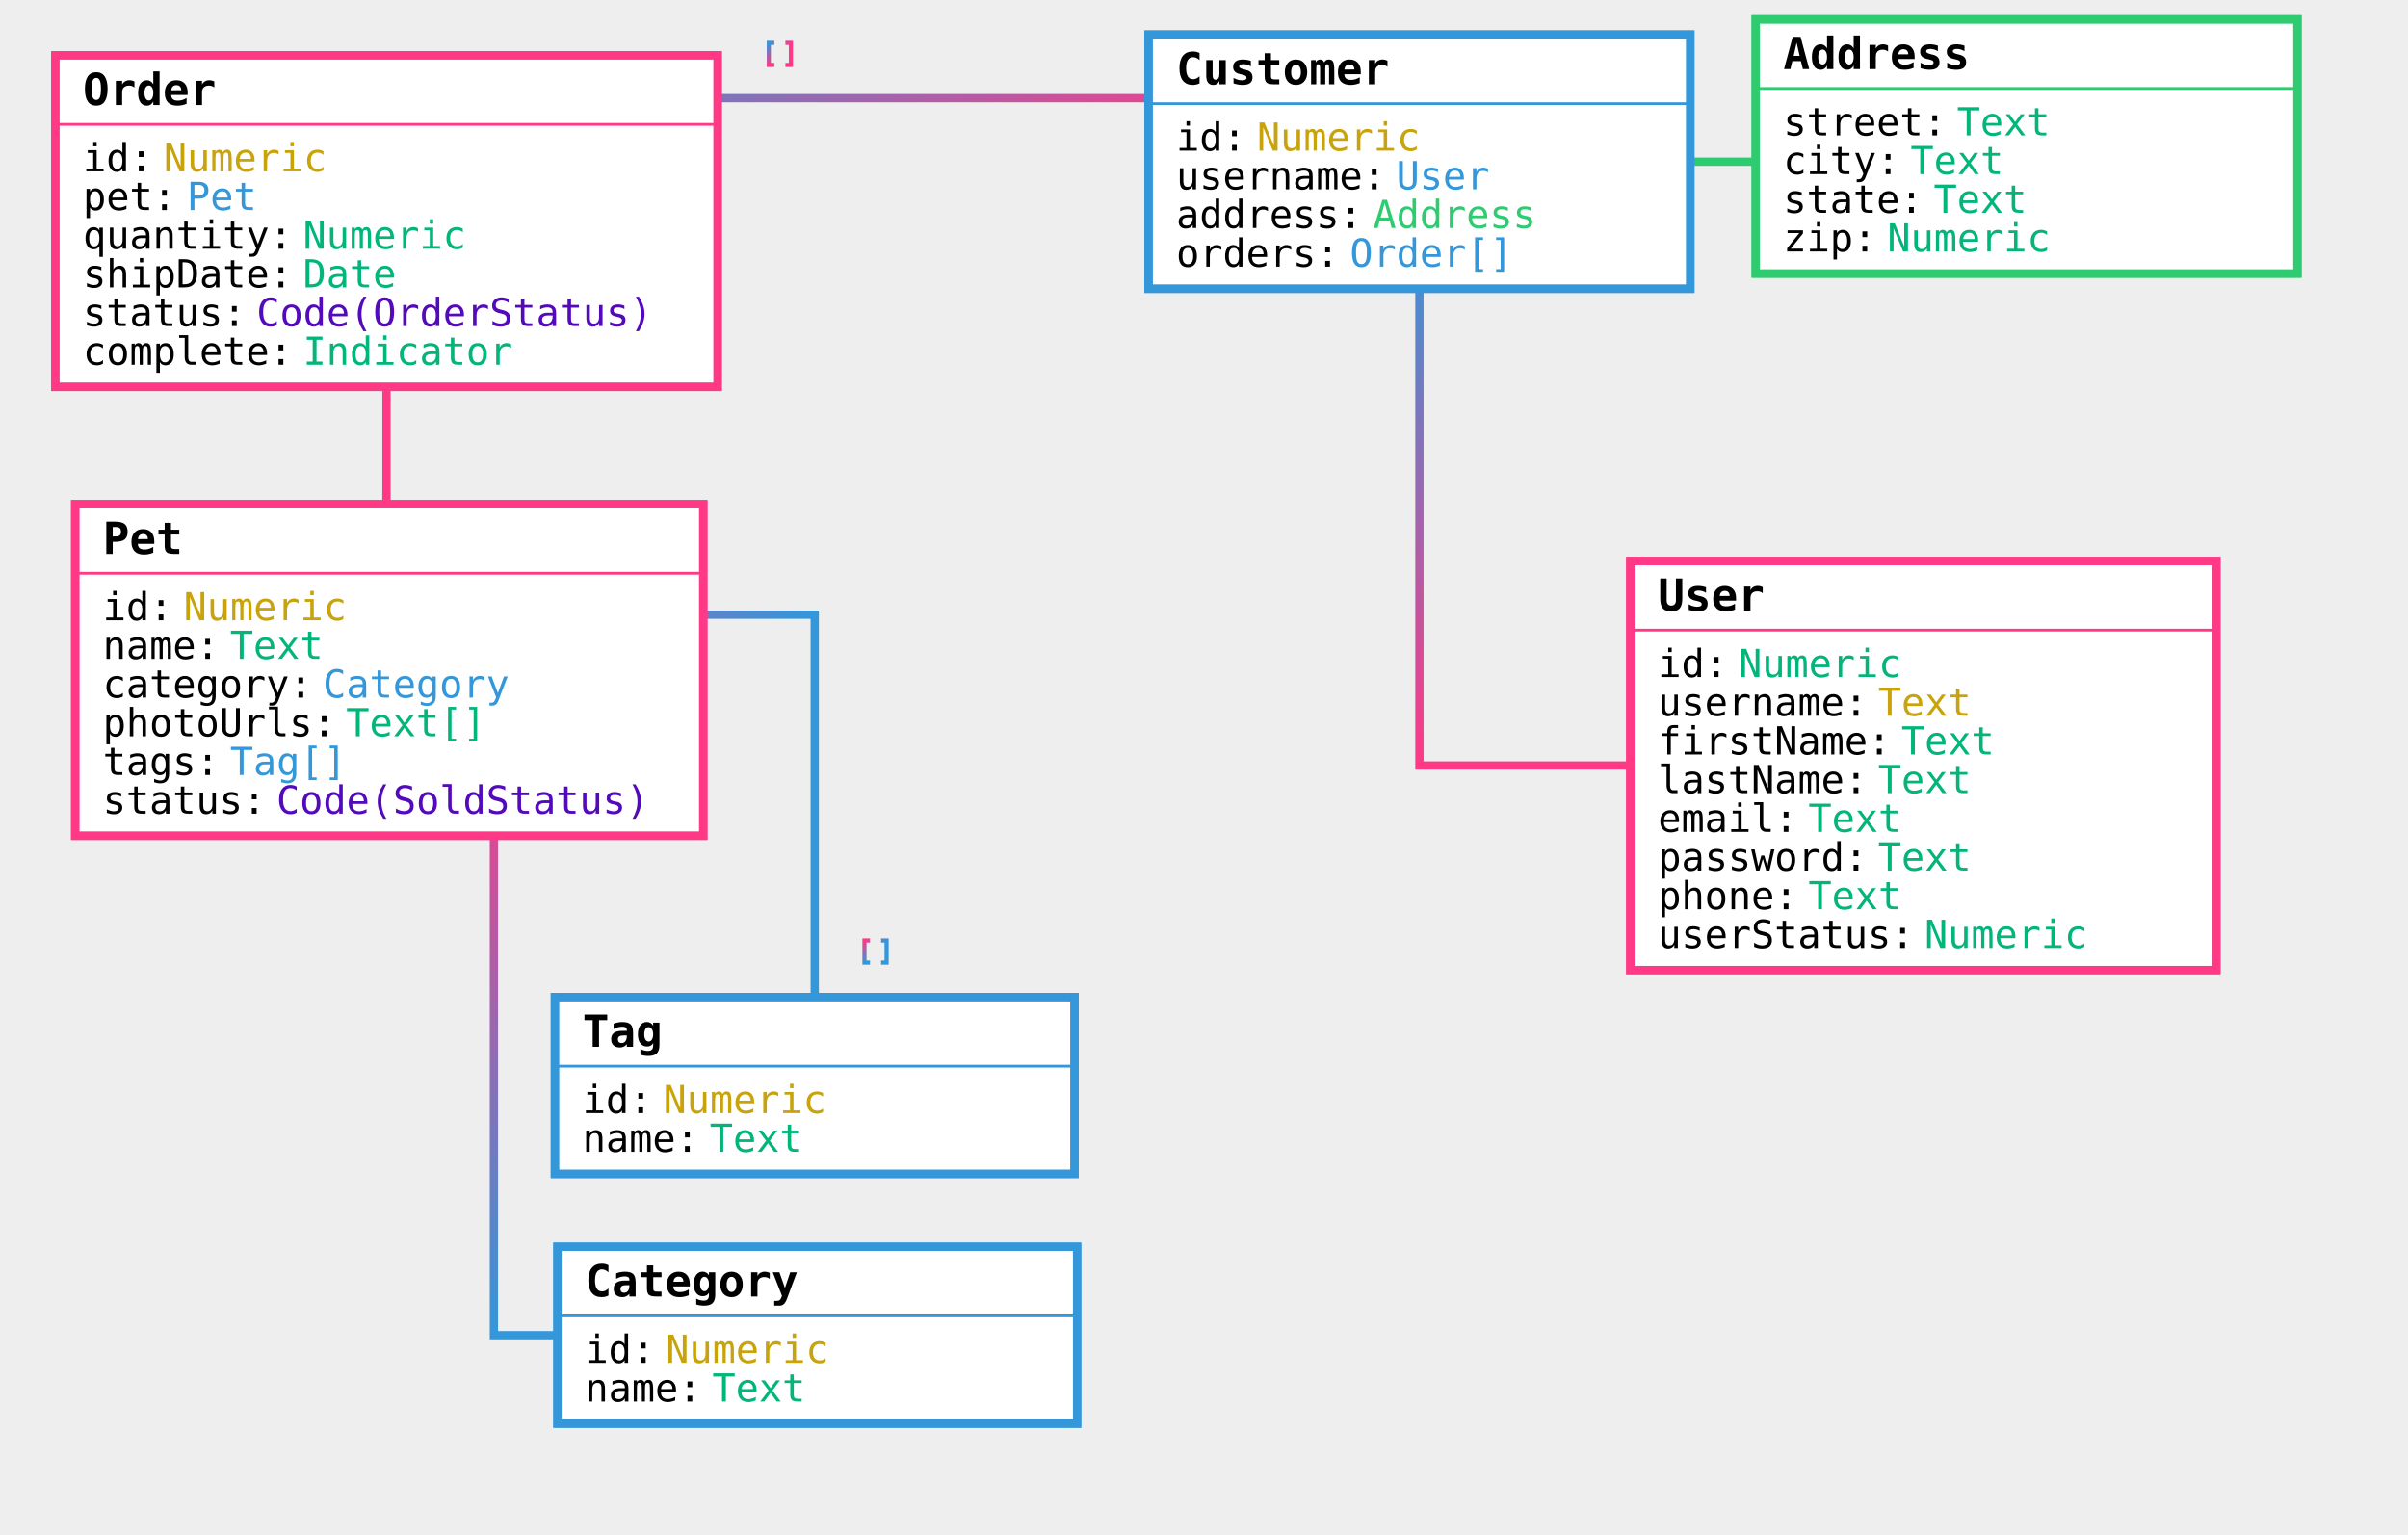
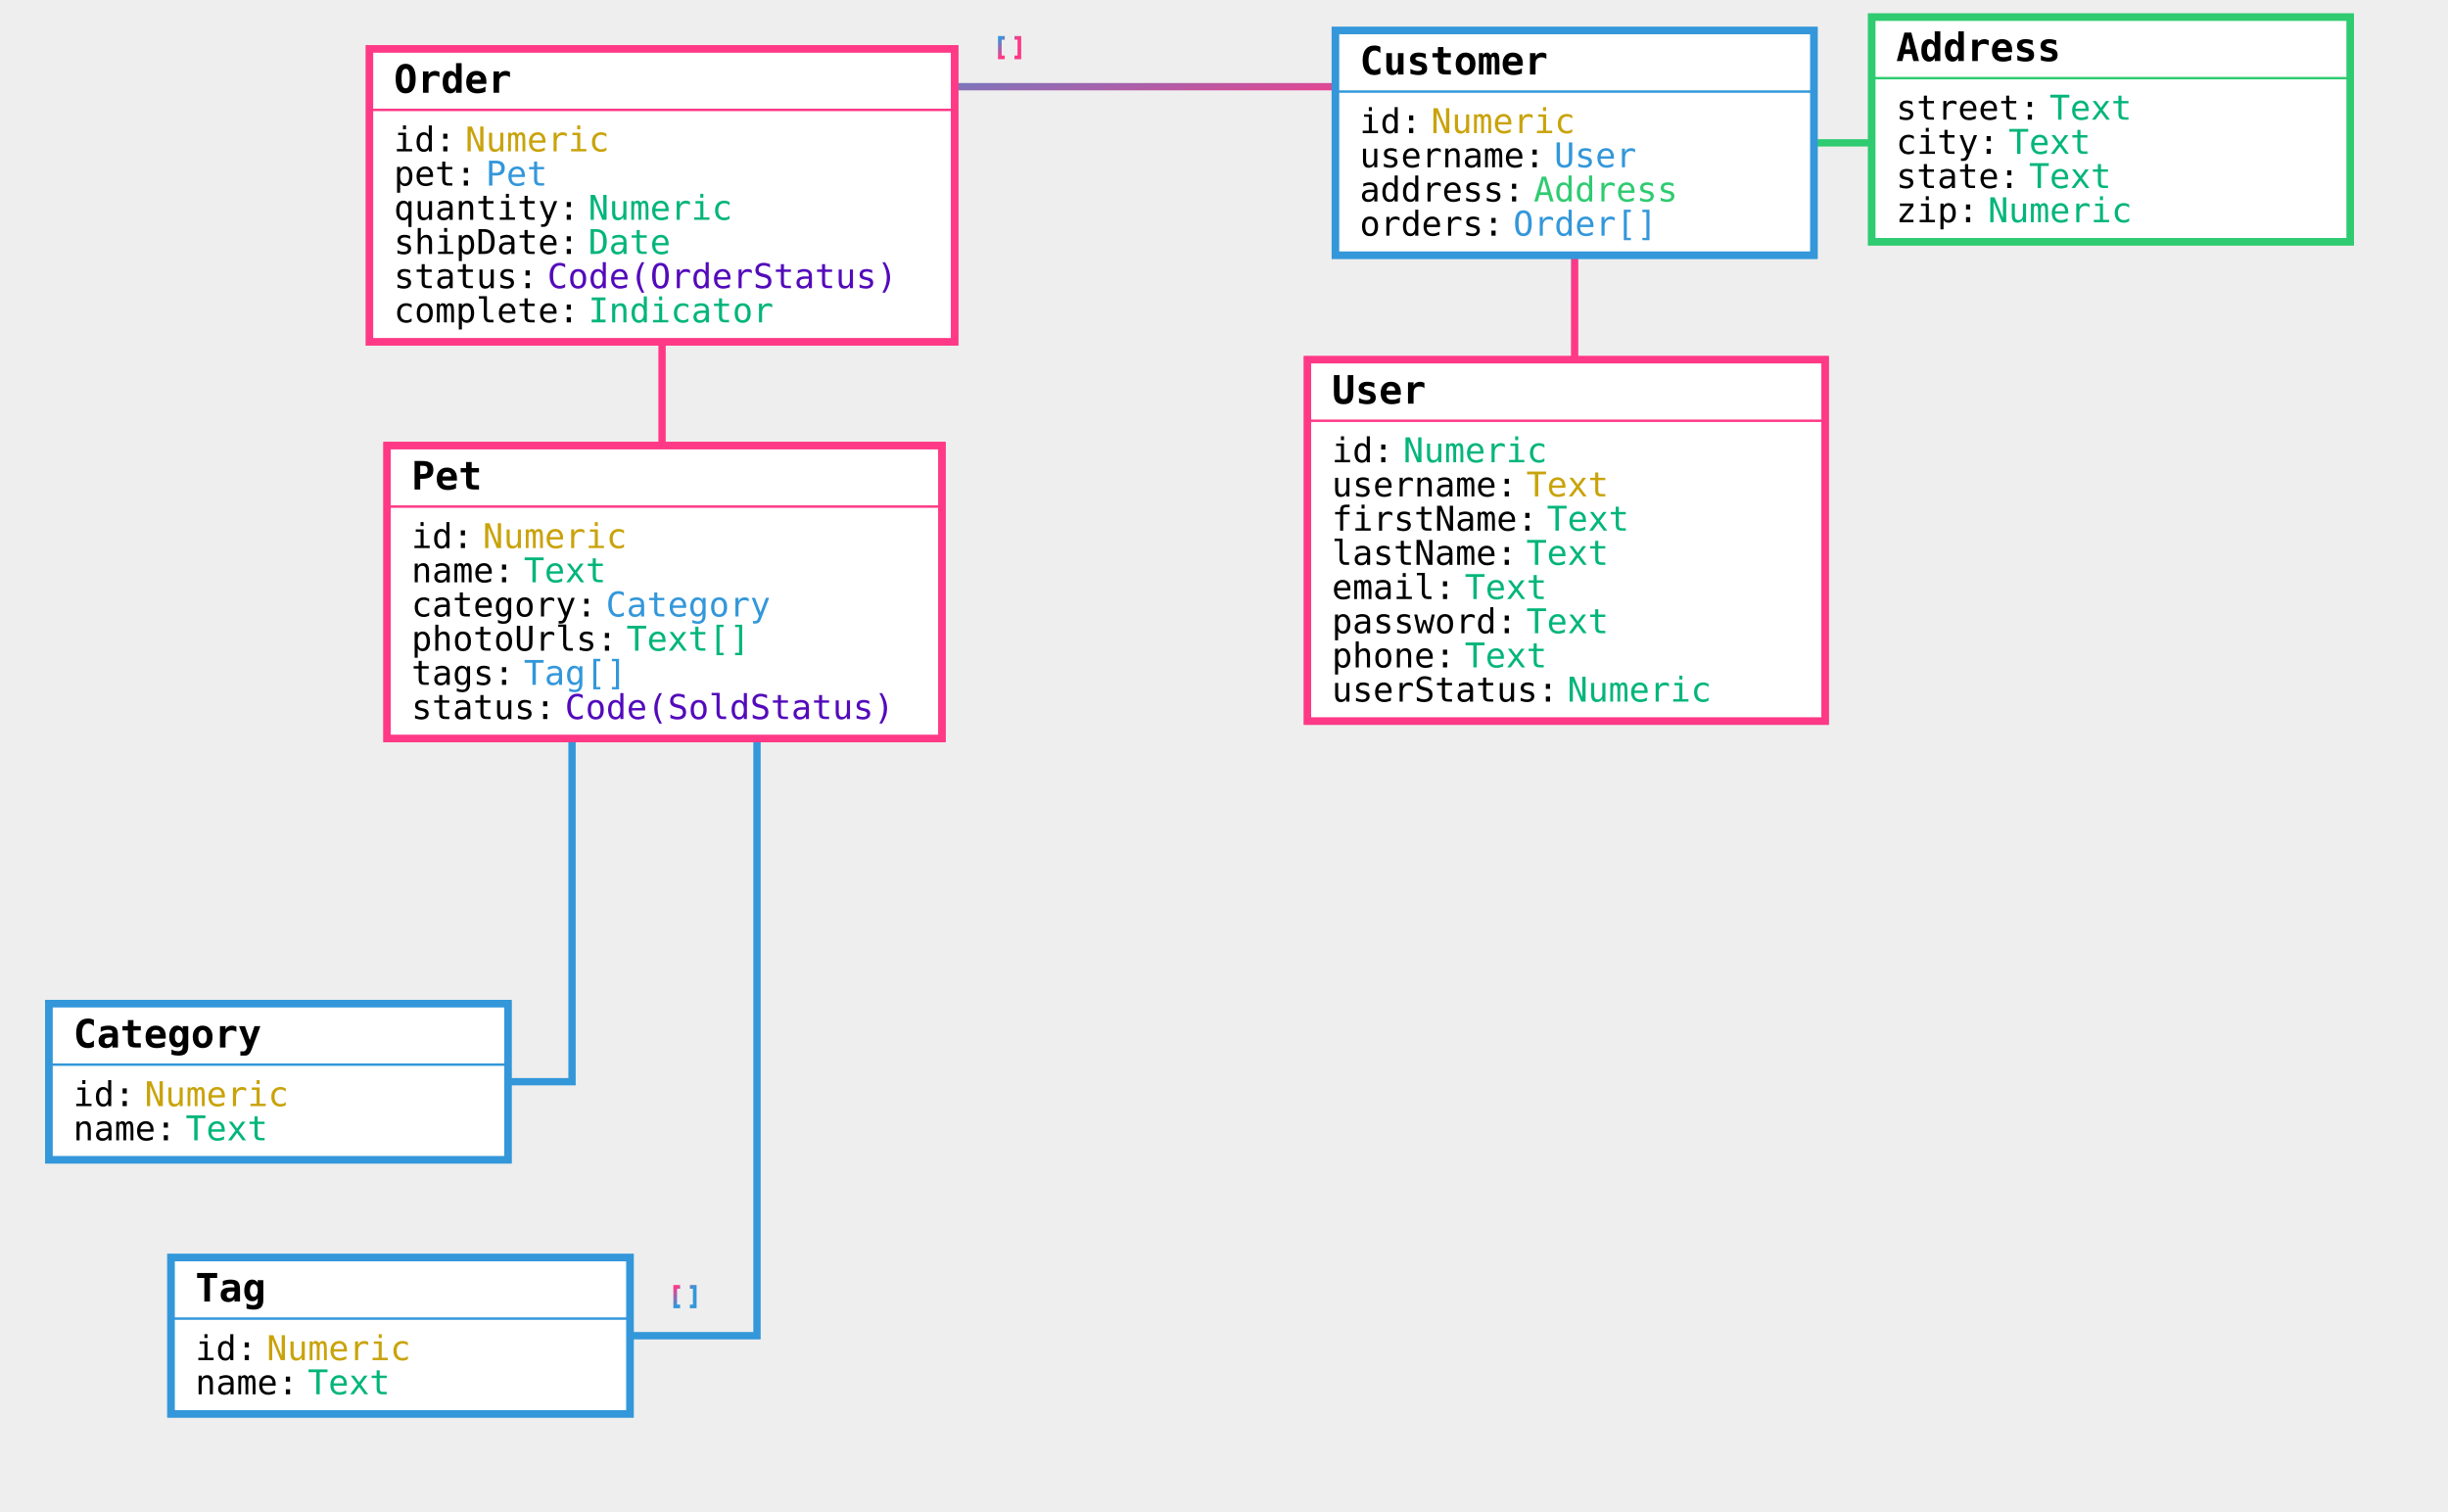
- <svg xmlns="http://www.w3.org/2000/svg" viewBox="-139.816 -53 871.159 555.143">
+ <svg xmlns="http://www.w3.org/2000/svg" viewBox="-271.116 -53 1002.459 618.929">
  <rect width="1000%" height="1000%" x="-500%" y="-500%" fill="#EEEEEE" />
  <path fill="none" stroke="#EEEEEE" stroke-width="8" d="M.01 27.01L0 27v162.429h1" />
  <defs>
    <linearGradient id="a" x1="0%" x2="50%" y1="0%" y2="50%">
      <stop offset="0%" stop-color="#FF3986" />
      <stop offset="100%" stop-color="#FF3986" />
    </linearGradient>
  </defs>
  <path fill="none" stroke="url(#a)" stroke-width="3" d="M.01 27.01L0 27v162.429h1" />
-   <path fill="none" stroke="#EEEEEE" stroke-width="8" d="M373.71 28.51l-.01-.01V224H556" />
+   <path fill="none" stroke="#EEEEEE" stroke-width="8" d="M373.71 28.51l-.01-.01v139.786h-3.414" />
  <defs>
    <linearGradient id="b" x1="0%" x2="50%" y1="0%" y2="50%">
      <stop offset="0%" stop-color="#3397DA" />
      <stop offset="100%" stop-color="#FF3986" />
    </linearGradient>
  </defs>
-   <path fill="none" stroke="url(#b)" stroke-width="3" d="M373.71 28.51l-.01-.01V224H556" />
+   <path fill="none" stroke="url(#b)" stroke-width="3" d="M373.71 28.51l-.01-.01v139.786h-3.414" />
  <path fill="none" stroke="#EEEEEE" stroke-width="8" d="M422.71 5.51l-.01-.01h170.643V0" />
  <defs>
    <linearGradient id="c" x1="0%" x2="50%" y1="0%" y2="50%">
      <stop offset="0%" stop-color="#3397DA" />
      <stop offset="100%" stop-color="#2ECB70" />
    </linearGradient>
  </defs>
  <path fill="none" stroke="url(#c)" stroke-width="3" d="M422.71 5.51l-.01-.01h170.643V0" />
  <path fill="none" stroke="#EEEEEE" stroke-width="8" d="M324.71-17.49l-.01-.01H0V27" />
  <defs>
    <linearGradient id="d" x1="0%" x2="50%" y1="0%" y2="50%">
      <stop offset="0%" stop-color="#3397DA" />
      <stop offset="100%" stop-color="#FF3986" />
    </linearGradient>
  </defs>
  <path fill="none" stroke="url(#d)" stroke-width="3" d="M324.71-17.49l-.01-.01H0V27" />
  <path fill="none" stroke="url(#d)" stroke-width="1.5" d="M140.326-37.49l-2.01-.01v8h2M144.326-37.49l1.99-.01v8h-2" />
-   <path fill="none" stroke="#EEEEEE" stroke-width="8" d="M38.882 209.439l-.01-.01v220.714h116.985" />
+   <path fill="none" stroke="#EEEEEE" stroke-width="8" d="M-36.862 169.439l-.01-.01v220.5h-120.244" />
  <defs>
    <linearGradient id="e" x1="0%" x2="50%" y1="0%" y2="50%">
      <stop offset="0%" stop-color="#FF3986" />
      <stop offset="100%" stop-color="#3397DA" />
    </linearGradient>
  </defs>
-   <path fill="none" stroke="url(#e)" stroke-width="3" d="M38.882 209.439l-.01-.01v220.714h116.985" />
-   <path fill="none" stroke="#EEEEEE" stroke-width="8" d="M-36.862 169.439l-.01-.01h191.8v170.357" />
+   <path fill="none" stroke="url(#e)" stroke-width="3" d="M-36.862 169.439l-.01-.01v220.5h-120.244" />
+   <path fill="none" stroke="#EEEEEE" stroke-width="8" d="M38.882 209.439l-.01-.01v284.5h-145.988" />
  <defs>
    <linearGradient id="f" x1="0%" x2="50%" y1="0%" y2="50%">
      <stop offset="0%" stop-color="#FF3986" />
      <stop offset="100%" stop-color="#3397DA" />
    </linearGradient>
  </defs>
-   <path fill="none" stroke="url(#f)" stroke-width="3" d="M-36.862 169.439l-.01-.01h191.8v170.357" />
-   <path fill="none" stroke="url(#f)" stroke-width="1.5" d="M174.939 287.296l-2.01-.01v8h2M178.939 287.296l1.99-.01v8h-2" />
+   <path fill="none" stroke="url(#f)" stroke-width="3" d="M38.882 209.439l-.01-.01v284.5h-145.988" />
+   <path fill="none" stroke="url(#f)" stroke-width="1.5" d="M7.394 473.939l-2.01-.01v8h2M11.394 473.939l1.99-.01v8h-2" />
  <path fill="#FFFFFF" stroke="#FF3986" stroke-width="3" d="M-119.816-33h239.633V87h-239.633z" />
  <path fill="#ff3986" stroke="#ff3986" d="M-118.816-8h239.632" />
  <path fill="none" stroke="#FF3986" stroke-width="3" d="M-119.816-33h239.633V87h-239.633z" />
  <text x="-109.816" y="-15" style="font:700 16px 'Lucida Console',monospace" fill="#000000">Order</text>
  <text x="-109.816" y="9" style="font:500 14px 'Lucida Console',monospace" fill="#000000">id:</text>
  <text x="-80.612" y="9" style="font:500 14px 'Lucida Console',monospace" fill="#C9A30B">Numeric</text>
  <text x="-109.816" y="23" style="font:500 14px 'Lucida Console',monospace" fill="#000000">pet:</text>
  <text x="-72.211" y="23" style="font:500 14px 'Lucida Console',monospace" fill="#3397DA">Pet</text>
  <text x="-109.816" y="37" style="font:500 14px 'Lucida Console',monospace" fill="#000000">quantity:</text>
  <text x="-30.204" y="37" style="font:500 14px 'Lucida Console',monospace" fill="#02b57b">Numeric</text>
  <text x="-109.816" y="51" style="font:500 14px 'Lucida Console',monospace" fill="#000000">shipDate:</text>
  <text x="-30.204" y="51" style="font:500 14px 'Lucida Console',monospace" fill="#02b57b">Date</text>
  <text x="-109.816" y="65" style="font:500 14px 'Lucida Console',monospace" fill="#000000">status:</text>
  <text x="-47.007" y="65" style="font:500 14px 'Lucida Console',monospace" fill="#530abb">Code(OrderStatus)</text>
  <text x="-109.816" y="79" style="font:500 14px 'Lucida Console',monospace" fill="#000000">complete:</text>
  <text x="-30.204" y="79" style="font:500 14px 'Lucida Console',monospace" fill="#02b57b">Indicator</text>
  <path fill="#FFFFFF" stroke="#3397DA" stroke-width="3" d="M275.7-40.5h196v92h-196z" />
  <path fill="#3397da" stroke="#3397da" d="M276.7-15.5h196" />
  <path fill="none" stroke="#3397DA" stroke-width="3" d="M275.7-40.5h196v92h-196z" />
  <text x="285.7" y="-22.5" style="font:700 16px 'Lucida Console',monospace" fill="#000000">Customer</text>
  <text x="285.7" y="1.5" style="font:500 14px 'Lucida Console',monospace" fill="#000000">id:</text>
  <text x="314.904" y="1.5" style="font:500 14px 'Lucida Console',monospace" fill="#C9A30B">Numeric</text>
  <text x="285.7" y="15.5" style="font:500 14px 'Lucida Console',monospace" fill="#000000">username:</text>
  <text x="365.312" y="15.5" style="font:500 14px 'Lucida Console',monospace" fill="#3397DA">User</text>
  <text x="285.7" y="29.5" style="font:500 14px 'Lucida Console',monospace" fill="#000000">address:</text>
  <text x="356.911" y="29.5" style="font:500 14px 'Lucida Console',monospace" fill="#2ECB70">Address</text>
  <text x="285.7" y="43.5" style="font:500 14px 'Lucida Console',monospace" fill="#000000">orders:</text>
  <text x="348.51" y="43.5" style="font:500 14px 'Lucida Console',monospace" fill="#3397DA">Order[]</text>
  <path fill="#FFFFFF" stroke="#2ECB70" stroke-width="3" d="M495.343-46h196v92h-196z" />
  <path fill="#2ecb70" stroke="#2ecb70" d="M496.343-21h196" />
  <path fill="none" stroke="#2ECB70" stroke-width="3" d="M495.343-46h196v92h-196z" />
  <text x="505.343" y="-28" style="font:700 16px 'Lucida Console',monospace" fill="#000000">Address</text>
  <text x="505.343" y="-4" style="font:500 14px 'Lucida Console',monospace" fill="#000000">street:</text>
  <text x="568.153" y="-4" style="font:500 14px 'Lucida Console',monospace" fill="#02b57b">Text</text>
  <text x="505.343" y="10" style="font:500 14px 'Lucida Console',monospace" fill="#000000">city:</text>
  <text x="551.35" y="10" style="font:500 14px 'Lucida Console',monospace" fill="#02b57b">Text</text>
  <text x="505.343" y="24" style="font:500 14px 'Lucida Console',monospace" fill="#000000">state:</text>
  <text x="559.751" y="24" style="font:500 14px 'Lucida Console',monospace" fill="#02b57b">Text</text>
  <text x="505.343" y="38" style="font:500 14px 'Lucida Console',monospace" fill="#000000">zip:</text>
  <text x="542.948" y="38" style="font:500 14px 'Lucida Console',monospace" fill="#02b57b">Numeric</text>
-   <path fill="#FFFFFF" stroke="#3397DA" stroke-width="3" d="M61.857 398.143h188v64h-188z" />
-   <path fill="#3397da" stroke="#3397da" d="M62.857 423.143h188" />
-   <path fill="none" stroke="#3397DA" stroke-width="3" d="M61.857 398.143h188v64h-188z" />
-   <text x="71.857" y="416.143" style="font:700 16px 'Lucida Console',monospace" fill="#000000">Category</text>
-   <text x="71.857" y="440.143" style="font:500 14px 'Lucida Console',monospace" fill="#000000">id:</text>
-   <text x="101.061" y="440.143" style="font:500 14px 'Lucida Console',monospace" fill="#C9A30B">Numeric</text>
-   <text x="71.857" y="454.143" style="font:500 14px 'Lucida Console',monospace" fill="#000000">name:</text>
-   <text x="117.864" y="454.143" style="font:500 14px 'Lucida Console',monospace" fill="#02b57b">Text</text>
-   <path fill="#FFFFFF" stroke="#FF3986" stroke-width="3" d="M450 150h212v148H450z" />
-   <path fill="#ff3986" stroke="#ff3986" d="M451 175h212" />
-   <path fill="none" stroke="#FF3986" stroke-width="3" d="M450 150h212v148H450z" />
-   <text x="460" y="168" style="font:700 16px 'Lucida Console',monospace" fill="#000000">User</text>
-   <text x="460" y="192" style="font:500 14px 'Lucida Console',monospace" fill="#000000">id:</text>
-   <text x="489.204" y="192" style="font:500 14px 'Lucida Console',monospace" fill="#02b57b">Numeric</text>
-   <text x="460" y="206" style="font:500 14px 'Lucida Console',monospace" fill="#000000">username:</text>
-   <text x="539.612" y="206" style="font:500 14px 'Lucida Console',monospace" fill="#C9A30B">Text</text>
-   <text x="460" y="220" style="font:500 14px 'Lucida Console',monospace" fill="#000000">firstName:</text>
-   <text x="548.014" y="220" style="font:500 14px 'Lucida Console',monospace" fill="#02b57b">Text</text>
-   <text x="460" y="234" style="font:500 14px 'Lucida Console',monospace" fill="#000000">lastName:</text>
-   <text x="539.612" y="234" style="font:500 14px 'Lucida Console',monospace" fill="#02b57b">Text</text>
-   <text x="460" y="248" style="font:500 14px 'Lucida Console',monospace" fill="#000000">email:</text>
-   <text x="514.408" y="248" style="font:500 14px 'Lucida Console',monospace" fill="#02b57b">Text</text>
-   <text x="460" y="262" style="font:500 14px 'Lucida Console',monospace" fill="#000000">password:</text>
-   <text x="539.612" y="262" style="font:500 14px 'Lucida Console',monospace" fill="#02b57b">Text</text>
-   <text x="460" y="276" style="font:500 14px 'Lucida Console',monospace" fill="#000000">phone:</text>
-   <text x="514.408" y="276" style="font:500 14px 'Lucida Console',monospace" fill="#02b57b">Text</text>
-   <text x="460" y="290" style="font:500 14px 'Lucida Console',monospace" fill="#000000">userStatus:</text>
-   <text x="556.415" y="290" style="font:500 14px 'Lucida Console',monospace" fill="#02b57b">Numeric</text>
-   <path fill="#FFFFFF" stroke="#3397DA" stroke-width="3" d="M60.929 307.786h188v64h-188z" />
-   <path fill="#3397da" stroke="#3397da" d="M61.929 332.786h188" />
-   <path fill="none" stroke="#3397DA" stroke-width="3" d="M60.929 307.786h188v64h-188z" />
-   <text x="70.929" y="325.786" style="font:700 16px 'Lucida Console',monospace" fill="#000000">Tag</text>
-   <text x="70.929" y="349.786" style="font:500 14px 'Lucida Console',monospace" fill="#000000">id:</text>
-   <text x="100.133" y="349.786" style="font:500 14px 'Lucida Console',monospace" fill="#C9A30B">Numeric</text>
-   <text x="70.929" y="363.786" style="font:500 14px 'Lucida Console',monospace" fill="#000000">name:</text>
-   <text x="116.935" y="363.786" style="font:500 14px 'Lucida Console',monospace" fill="#02b57b">Text</text>
+   <path fill="#FFFFFF" stroke="#3397DA" stroke-width="3" d="M-251.116 357.929h188v64h-188z" />
+   <path fill="#3397da" stroke="#3397da" d="M-250.116 382.929h188" />
+   <path fill="none" stroke="#3397DA" stroke-width="3" d="M-251.116 357.929h188v64h-188z" />
+   <text x="-241.116" y="375.929" style="font:700 16px 'Lucida Console',monospace" fill="#000000">Category</text>
+   <text x="-241.116" y="399.929" style="font:500 14px 'Lucida Console',monospace" fill="#000000">id:</text>
+   <text x="-211.912" y="399.929" style="font:500 14px 'Lucida Console',monospace" fill="#C9A30B">Numeric</text>
+   <text x="-241.116" y="413.929" style="font:500 14px 'Lucida Console',monospace" fill="#000000">name:</text>
+   <text x="-195.109" y="413.929" style="font:500 14px 'Lucida Console',monospace" fill="#02b57b">Text</text>
+   <path fill="#FFFFFF" stroke="#FF3986" stroke-width="3" d="M264.286 94.286h212v148h-212z" />
+   <path fill="#ff3986" stroke="#ff3986" d="M265.286 119.286h212" />
+   <path fill="none" stroke="#FF3986" stroke-width="3" d="M264.286 94.286h212v148h-212z" />
+   <text x="274.286" y="112.286" style="font:700 16px 'Lucida Console',monospace" fill="#000000">User</text>
+   <text x="274.286" y="136.286" style="font:500 14px 'Lucida Console',monospace" fill="#000000">id:</text>
+   <text x="303.49" y="136.286" style="font:500 14px 'Lucida Console',monospace" fill="#02b57b">Numeric</text>
+   <text x="274.286" y="150.286" style="font:500 14px 'Lucida Console',monospace" fill="#000000">username:</text>
+   <text x="353.898" y="150.286" style="font:500 14px 'Lucida Console',monospace" fill="#C9A30B">Text</text>
+   <text x="274.286" y="164.286" style="font:500 14px 'Lucida Console',monospace" fill="#000000">firstName:</text>
+   <text x="362.299" y="164.286" style="font:500 14px 'Lucida Console',monospace" fill="#02b57b">Text</text>
+   <text x="274.286" y="178.286" style="font:500 14px 'Lucida Console',monospace" fill="#000000">lastName:</text>
+   <text x="353.898" y="178.286" style="font:500 14px 'Lucida Console',monospace" fill="#02b57b">Text</text>
+   <text x="274.286" y="192.286" style="font:500 14px 'Lucida Console',monospace" fill="#000000">email:</text>
+   <text x="328.694" y="192.286" style="font:500 14px 'Lucida Console',monospace" fill="#02b57b">Text</text>
+   <text x="274.286" y="206.286" style="font:500 14px 'Lucida Console',monospace" fill="#000000">password:</text>
+   <text x="353.898" y="206.286" style="font:500 14px 'Lucida Console',monospace" fill="#02b57b">Text</text>
+   <text x="274.286" y="220.286" style="font:500 14px 'Lucida Console',monospace" fill="#000000">phone:</text>
+   <text x="328.694" y="220.286" style="font:500 14px 'Lucida Console',monospace" fill="#02b57b">Text</text>
+   <text x="274.286" y="234.286" style="font:500 14px 'Lucida Console',monospace" fill="#000000">userStatus:</text>
+   <text x="370.701" y="234.286" style="font:500 14px 'Lucida Console',monospace" fill="#02b57b">Numeric</text>
+   <path fill="#FFFFFF" stroke="#3397DA" stroke-width="3" d="M-201.116 461.929h188v64h-188z" />
+   <path fill="#3397da" stroke="#3397da" d="M-200.116 486.929h188" />
+   <path fill="none" stroke="#3397DA" stroke-width="3" d="M-201.116 461.929h188v64h-188z" />
+   <text x="-191.116" y="479.929" style="font:700 16px 'Lucida Console',monospace" fill="#000000">Tag</text>
+   <text x="-191.116" y="503.929" style="font:500 14px 'Lucida Console',monospace" fill="#000000">id:</text>
+   <text x="-161.912" y="503.929" style="font:500 14px 'Lucida Console',monospace" fill="#C9A30B">Numeric</text>
+   <text x="-191.116" y="517.929" style="font:500 14px 'Lucida Console',monospace" fill="#000000">name:</text>
+   <text x="-145.109" y="517.929" style="font:500 14px 'Lucida Console',monospace" fill="#02b57b">Text</text>
  <path fill="#FFFFFF" stroke="#FF3986" stroke-width="3" d="M-112.616 129.429h227.231v120h-227.231z" />
  <path fill="#ff3986" stroke="#ff3986" d="M-111.616 154.429h227.232" />
  <path fill="none" stroke="#FF3986" stroke-width="3" d="M-112.616 129.429h227.231v120h-227.231z" />
  <text x="-102.616" y="147.429" style="font:700 16px 'Lucida Console',monospace" fill="#000000">Pet</text>
  <text x="-102.616" y="171.429" style="font:500 14px 'Lucida Console',monospace" fill="#000000">id:</text>
  <text x="-73.412" y="171.429" style="font:500 14px 'Lucida Console',monospace" fill="#C9A30B">Numeric</text>
  <text x="-102.616" y="185.429" style="font:500 14px 'Lucida Console',monospace" fill="#000000">name:</text>
  <text x="-56.609" y="185.429" style="font:500 14px 'Lucida Console',monospace" fill="#02b57b">Text</text>
  <text x="-102.616" y="199.429" style="font:500 14px 'Lucida Console',monospace" fill="#000000">category:</text>
  <text x="-23.003" y="199.429" style="font:500 14px 'Lucida Console',monospace" fill="#3397DA">Category</text>
  <text x="-102.616" y="213.429" style="font:500 14px 'Lucida Console',monospace" fill="#000000">photoUrls:</text>
  <text x="-14.602" y="213.429" style="font:500 14px 'Lucida Console',monospace" fill="#02b57b">Text[]</text>
  <text x="-102.616" y="227.429" style="font:500 14px 'Lucida Console',monospace" fill="#000000">tags:</text>
  <text x="-56.609" y="227.429" style="font:500 14px 'Lucida Console',monospace" fill="#3397DA">Tag[]</text>
  <text x="-102.616" y="241.429" style="font:500 14px 'Lucida Console',monospace" fill="#000000">status:</text>
  <text x="-39.806" y="241.429" style="font:500 14px 'Lucida Console',monospace" fill="#530abb">Code(SoldStatus)</text>
</svg>
